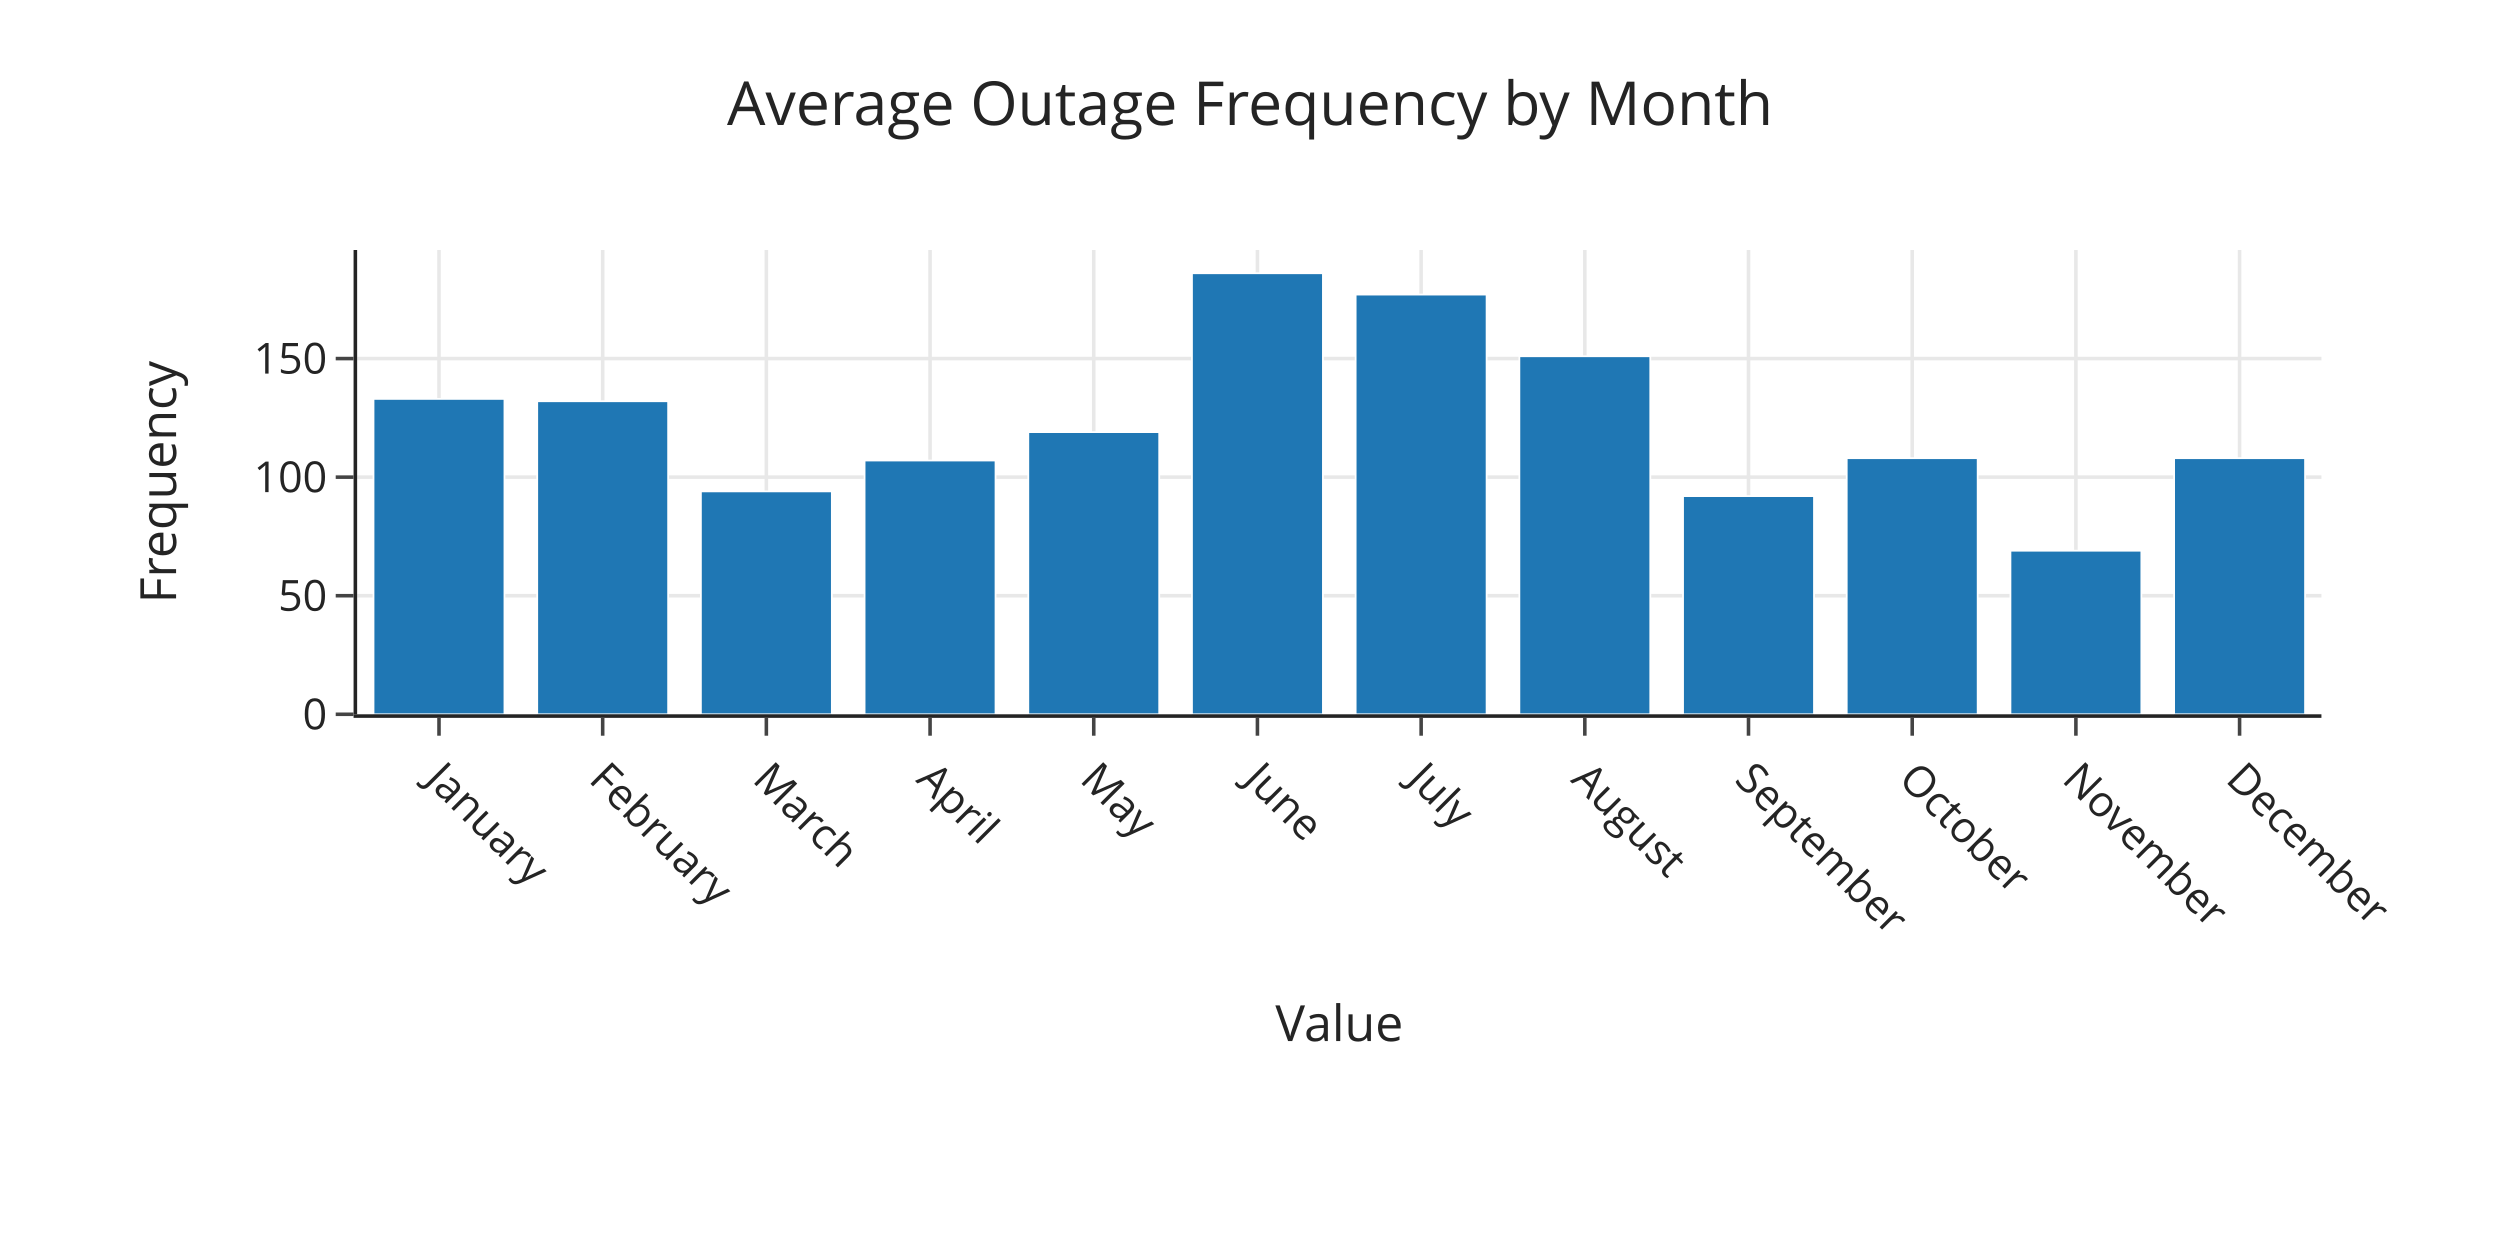
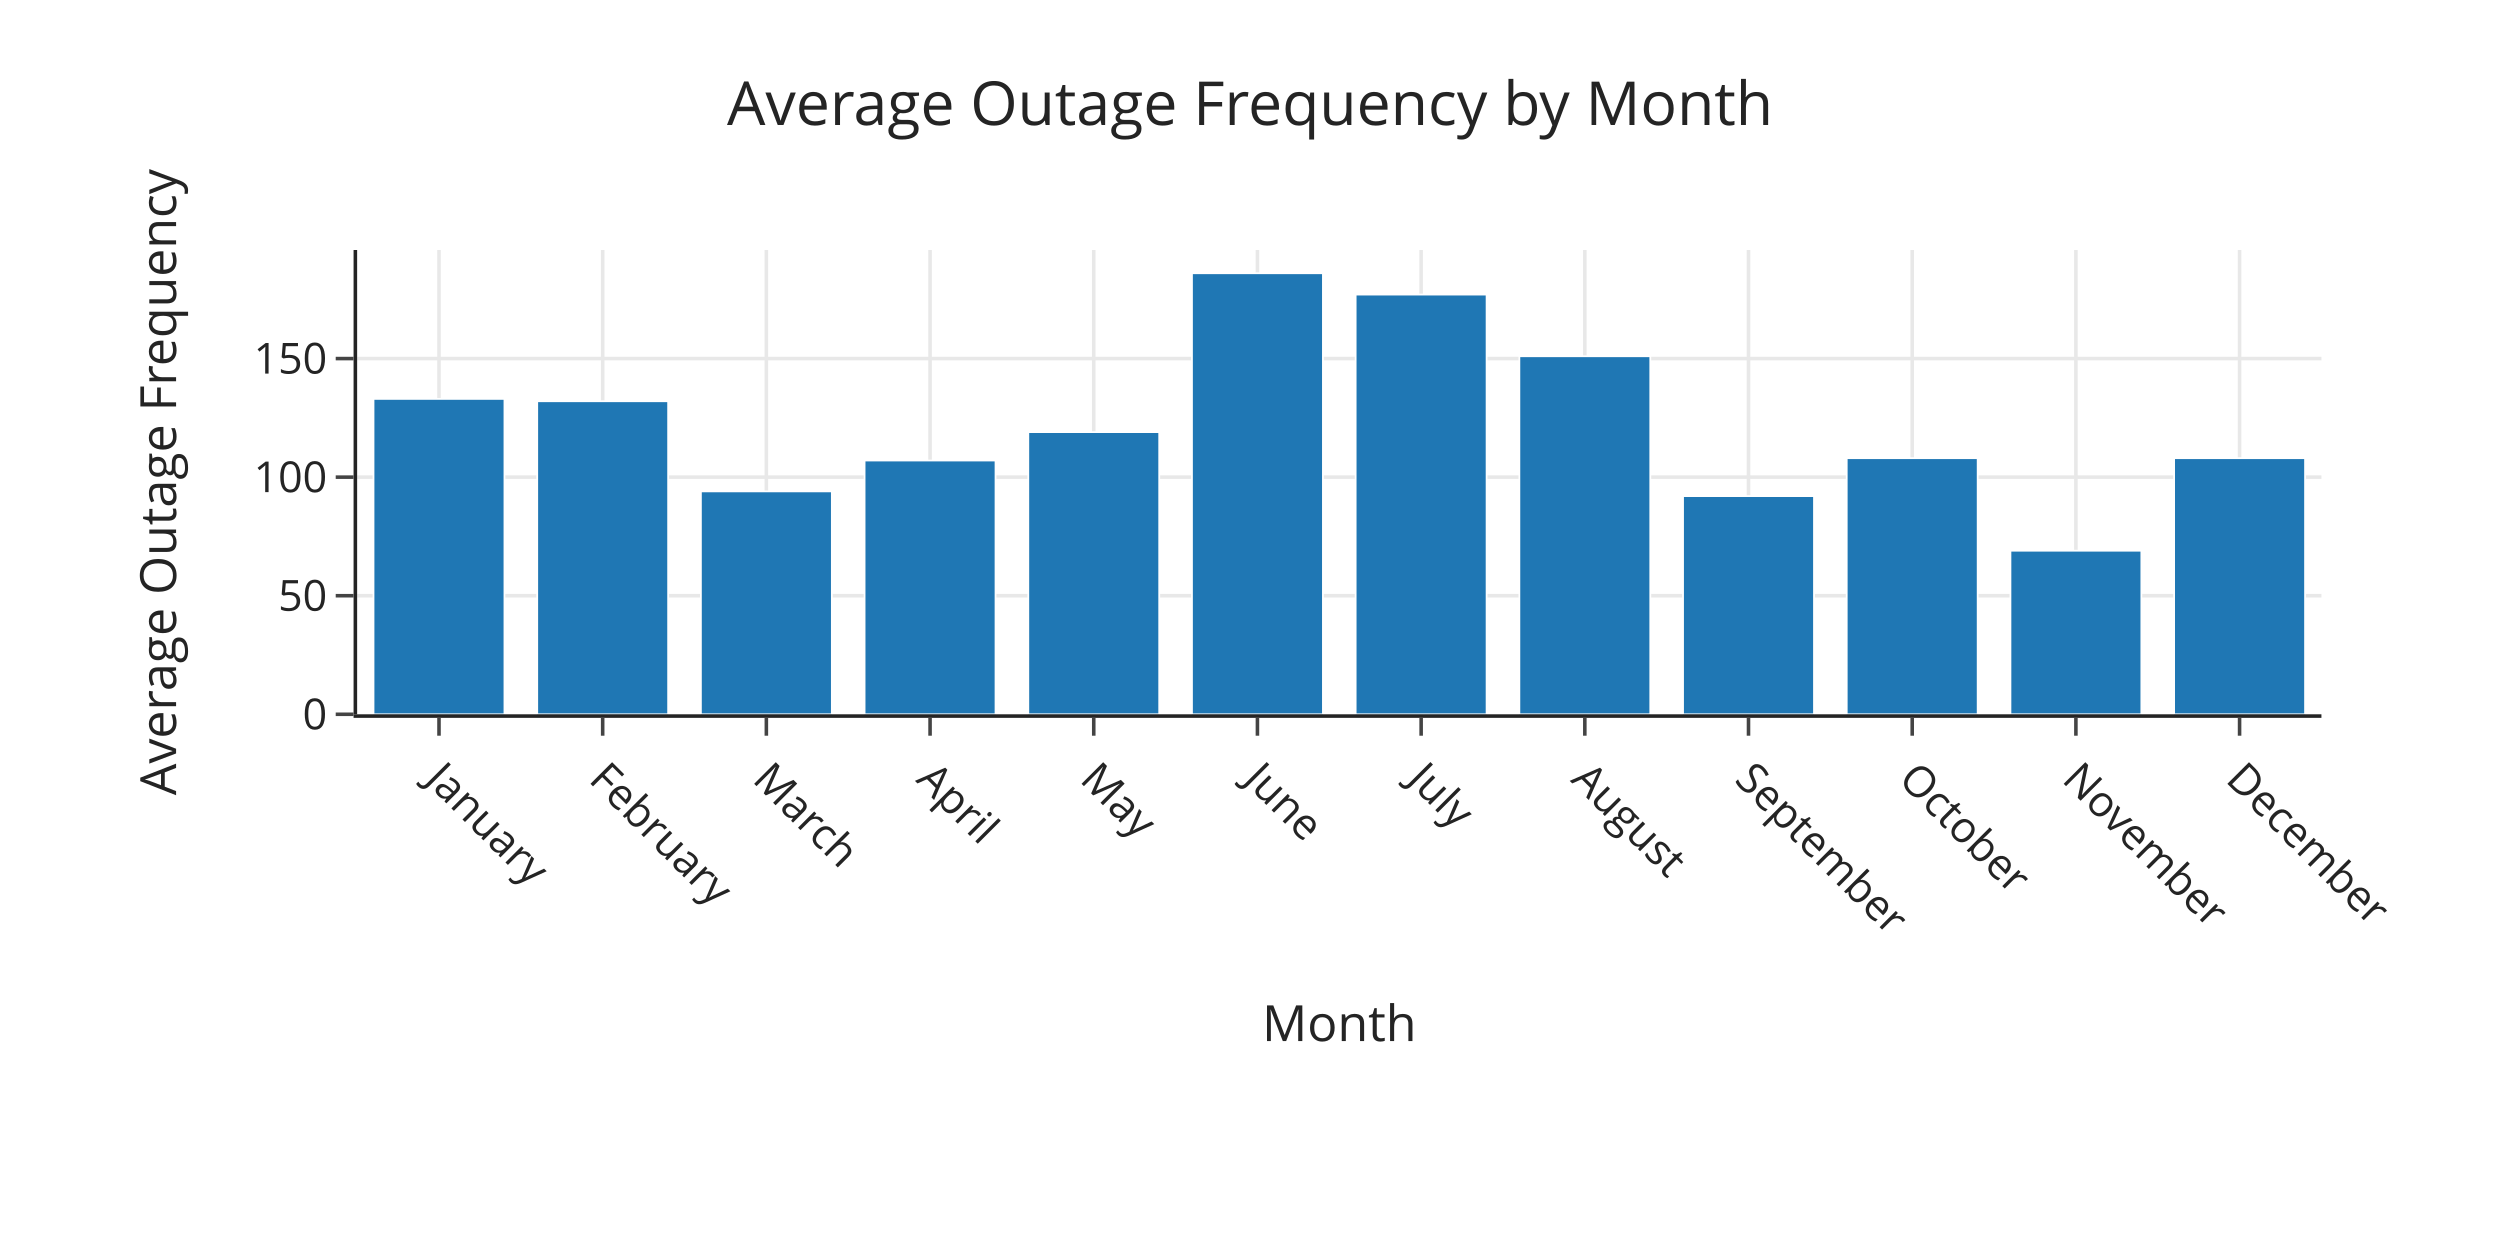
<svg xmlns="http://www.w3.org/2000/svg" class="main-svg" width="700" height="350" style="" viewBox="0 0 700 350">
  <rect x="0" y="0" width="700" height="350" style="fill: rgb(255, 255, 255); fill-opacity: 1;" />
-   <defs id="defs-b93db7">
+   <defs id="defs-6014db">
    <g class="clips">
-       <clipPath id="clipb93db7xyplot" class="plotclip">
+       <clipPath id="clip6014dbxyplot" class="plotclip">
        <rect width="550" height="130" />
      </clipPath>
-       <clipPath class="axesclip" id="clipb93db7x">
+       <clipPath class="axesclip" id="clip6014dbx">
        <rect x="100" y="0" width="550" height="350" />
      </clipPath>
-       <clipPath class="axesclip" id="clipb93db7y">
+       <clipPath class="axesclip" id="clip6014dby">
        <rect x="0" y="70" width="700" height="130" />
      </clipPath>
-       <clipPath class="axesclip" id="clipb93db7xy">
+       <clipPath class="axesclip" id="clip6014dbxy">
        <rect x="100" y="70" width="550" height="130" />
      </clipPath>
    </g>
    <g class="gradients" />
    <g class="patterns" />
  </defs>
  <g class="bglayer" />
  <g class="layer-below">
    <g class="imagelayer" />
    <g class="shapelayer" />
  </g>
  <g class="cartesianlayer">
    <g class="subplot xy">
      <g class="layer-subplot">
        <g class="shapelayer" />
        <g class="imagelayer" />
      </g>
      <g class="minor-gridlayer">
        <g class="x" />
        <g class="y" />
      </g>
      <g class="gridlayer">
        <g class="x">
          <path class="xgrid crisp" transform="translate(122.92,0)" d="M0,70v130" style="stroke: rgb(232, 232, 232); stroke-opacity: 1; stroke-width: 1px;" />
          <path class="xgrid crisp" transform="translate(168.75,0)" d="M0,70v130" style="stroke: rgb(232, 232, 232); stroke-opacity: 1; stroke-width: 1px;" />
          <path class="xgrid crisp" transform="translate(214.58,0)" d="M0,70v130" style="stroke: rgb(232, 232, 232); stroke-opacity: 1; stroke-width: 1px;" />
          <path class="xgrid crisp" transform="translate(260.42,0)" d="M0,70v130" style="stroke: rgb(232, 232, 232); stroke-opacity: 1; stroke-width: 1px;" />
          <path class="xgrid crisp" transform="translate(306.25,0)" d="M0,70v130" style="stroke: rgb(232, 232, 232); stroke-opacity: 1; stroke-width: 1px;" />
          <path class="xgrid crisp" transform="translate(352.08,0)" d="M0,70v130" style="stroke: rgb(232, 232, 232); stroke-opacity: 1; stroke-width: 1px;" />
          <path class="xgrid crisp" transform="translate(397.92,0)" d="M0,70v130" style="stroke: rgb(232, 232, 232); stroke-opacity: 1; stroke-width: 1px;" />
          <path class="xgrid crisp" transform="translate(443.75,0)" d="M0,70v130" style="stroke: rgb(232, 232, 232); stroke-opacity: 1; stroke-width: 1px;" />
          <path class="xgrid crisp" transform="translate(489.58,0)" d="M0,70v130" style="stroke: rgb(232, 232, 232); stroke-opacity: 1; stroke-width: 1px;" />
          <path class="xgrid crisp" transform="translate(535.42,0)" d="M0,70v130" style="stroke: rgb(232, 232, 232); stroke-opacity: 1; stroke-width: 1px;" />
          <path class="xgrid crisp" transform="translate(581.25,0)" d="M0,70v130" style="stroke: rgb(232, 232, 232); stroke-opacity: 1; stroke-width: 1px;" />
          <path class="xgrid crisp" transform="translate(627.08,0)" d="M0,70v130" style="stroke: rgb(232, 232, 232); stroke-opacity: 1; stroke-width: 1px;" />
        </g>
        <g class="y">
          <path class="ygrid crisp" transform="translate(0,166.8)" d="M100,0h550" style="stroke: rgb(232, 232, 232); stroke-opacity: 1; stroke-width: 1px;" />
          <path class="ygrid crisp" transform="translate(0,133.6)" d="M100,0h550" style="stroke: rgb(232, 232, 232); stroke-opacity: 1; stroke-width: 1px;" />
          <path class="ygrid crisp" transform="translate(0,100.4)" d="M100,0h550" style="stroke: rgb(232, 232, 232); stroke-opacity: 1; stroke-width: 1px;" />
        </g>
      </g>
      <g class="zerolinelayer" />
      <g class="layer-between">
        <g class="shapelayer" />
        <g class="imagelayer" />
      </g>
      <path class="xlines-below" />
      <path class="ylines-below" />
      <g class="overlines-below" />
      <g class="xaxislayer-below" />
      <g class="yaxislayer-below" />
      <g class="overaxes-below" />
      <g class="overplot">
-         <g class="xy" transform="translate(100,70)" clip-path="url(#clipb93db7xyplot)">
+         <g class="xy" transform="translate(100,70)" clip-path="url(#clip6014dbxyplot)">
          <g class="barlayer mlayer">
            <g class="trace bars" style="opacity: 1;">
              <g class="points">
                <g class="point">
                  <path d="M4.58,130V41.69H41.25V130Z" style="vector-effect: none; opacity: 1; stroke-width: 0.5px; fill: rgb(31, 119, 180); fill-opacity: 1; stroke: rgb(255, 255, 255); stroke-opacity: 1;" />
                </g>
                <g class="point">
                  <path d="M50.42,130V42.35H87.08V130Z" style="vector-effect: none; opacity: 1; stroke-width: 0.5px; fill: rgb(31, 119, 180); fill-opacity: 1; stroke: rgb(255, 255, 255); stroke-opacity: 1;" />
                </g>
                <g class="point">
                  <path d="M96.25,130V67.59H132.92V130Z" style="vector-effect: none; opacity: 1; stroke-width: 0.5px; fill: rgb(31, 119, 180); fill-opacity: 1; stroke: rgb(255, 255, 255); stroke-opacity: 1;" />
                </g>
                <g class="point">
                  <path d="M142.08,130V58.95H178.75V130Z" style="vector-effect: none; opacity: 1; stroke-width: 0.5px; fill: rgb(31, 119, 180); fill-opacity: 1; stroke: rgb(255, 255, 255); stroke-opacity: 1;" />
                </g>
                <g class="point">
                  <path d="M187.92,130V50.99H224.58V130Z" style="vector-effect: none; opacity: 1; stroke-width: 0.5px; fill: rgb(31, 119, 180); fill-opacity: 1; stroke: rgb(255, 255, 255); stroke-opacity: 1;" />
                </g>
                <g class="point">
                  <path d="M233.75,130V6.5H270.42V130Z" style="vector-effect: none; opacity: 1; stroke-width: 0.5px; fill: rgb(31, 119, 180); fill-opacity: 1; stroke: rgb(255, 255, 255); stroke-opacity: 1;" />
                </g>
                <g class="point">
                  <path d="M279.58,130V12.48H316.25V130Z" style="vector-effect: none; opacity: 1; stroke-width: 0.5px; fill: rgb(31, 119, 180); fill-opacity: 1; stroke: rgb(255, 255, 255); stroke-opacity: 1;" />
                </g>
                <g class="point">
                  <path d="M325.42,130V29.74H362.08V130Z" style="vector-effect: none; opacity: 1; stroke-width: 0.5px; fill: rgb(31, 119, 180); fill-opacity: 1; stroke: rgb(255, 255, 255); stroke-opacity: 1;" />
                </g>
                <g class="point">
                  <path d="M371.25,130V68.91H407.92V130Z" style="vector-effect: none; opacity: 1; stroke-width: 0.5px; fill: rgb(31, 119, 180); fill-opacity: 1; stroke: rgb(255, 255, 255); stroke-opacity: 1;" />
                </g>
                <g class="point">
                  <path d="M417.08,130V58.29H453.75V130Z" style="vector-effect: none; opacity: 1; stroke-width: 0.5px; fill: rgb(31, 119, 180); fill-opacity: 1; stroke: rgb(255, 255, 255); stroke-opacity: 1;" />
                </g>
                <g class="point">
                  <path d="M462.92,130V84.19H499.58V130Z" style="vector-effect: none; opacity: 1; stroke-width: 0.5px; fill: rgb(31, 119, 180); fill-opacity: 1; stroke: rgb(255, 255, 255); stroke-opacity: 1;" />
                </g>
                <g class="point">
                  <path d="M508.75,130V58.29H545.42V130Z" style="vector-effect: none; opacity: 1; stroke-width: 0.5px; fill: rgb(31, 119, 180); fill-opacity: 1; stroke: rgb(255, 255, 255); stroke-opacity: 1;" />
                </g>
              </g>
            </g>
          </g>
        </g>
      </g>
      <path class="xlines-above crisp" d="M99,200.5H650" style="fill: none; stroke-width: 1px; stroke: rgb(36, 36, 36); stroke-opacity: 1;" />
      <path class="ylines-above crisp" d="M99.5,70V200" style="fill: none; stroke-width: 1px; stroke: rgb(36, 36, 36); stroke-opacity: 1;" />
      <g class="overlines-above" />
      <g class="xaxislayer-above">
        <path class="xtick ticks crisp" d="M0,201v5" transform="translate(122.92,0)" style="stroke: rgb(68, 68, 68); stroke-opacity: 1; stroke-width: 1px;" />
        <path class="xtick ticks crisp" d="M0,201v5" transform="translate(168.75,0)" style="stroke: rgb(68, 68, 68); stroke-opacity: 1; stroke-width: 1px;" />
        <path class="xtick ticks crisp" d="M0,201v5" transform="translate(214.58,0)" style="stroke: rgb(68, 68, 68); stroke-opacity: 1; stroke-width: 1px;" />
        <path class="xtick ticks crisp" d="M0,201v5" transform="translate(260.42,0)" style="stroke: rgb(68, 68, 68); stroke-opacity: 1; stroke-width: 1px;" />
        <path class="xtick ticks crisp" d="M0,201v5" transform="translate(306.25,0)" style="stroke: rgb(68, 68, 68); stroke-opacity: 1; stroke-width: 1px;" />
        <path class="xtick ticks crisp" d="M0,201v5" transform="translate(352.08,0)" style="stroke: rgb(68, 68, 68); stroke-opacity: 1; stroke-width: 1px;" />
        <path class="xtick ticks crisp" d="M0,201v5" transform="translate(397.92,0)" style="stroke: rgb(68, 68, 68); stroke-opacity: 1; stroke-width: 1px;" />
        <path class="xtick ticks crisp" d="M0,201v5" transform="translate(443.75,0)" style="stroke: rgb(68, 68, 68); stroke-opacity: 1; stroke-width: 1px;" />
        <path class="xtick ticks crisp" d="M0,201v5" transform="translate(489.58,0)" style="stroke: rgb(68, 68, 68); stroke-opacity: 1; stroke-width: 1px;" />
        <path class="xtick ticks crisp" d="M0,201v5" transform="translate(535.42,0)" style="stroke: rgb(68, 68, 68); stroke-opacity: 1; stroke-width: 1px;" />
        <path class="xtick ticks crisp" d="M0,201v5" transform="translate(581.25,0)" style="stroke: rgb(68, 68, 68); stroke-opacity: 1; stroke-width: 1px;" />
        <path class="xtick ticks crisp" d="M0,201v5" transform="translate(627.08,0)" style="stroke: rgb(68, 68, 68); stroke-opacity: 1; stroke-width: 1px;" />
        <g class="xtick">
          <text text-anchor="start" x="0" y="220.4" transform="translate(122.92,0) rotate(45,0,214.4)" style="font-family: 'Open Sans', verdana, arial, sans-serif; font-size: 12px; fill: rgb(36, 36, 36); fill-opacity: 1; white-space: pre; opacity: 1;">January</text>
        </g>
        <g class="xtick">
          <text text-anchor="start" x="0" y="220.4" transform="translate(168.75,0) rotate(45,0,214.4)" style="font-family: 'Open Sans', verdana, arial, sans-serif; font-size: 12px; fill: rgb(36, 36, 36); fill-opacity: 1; white-space: pre; opacity: 1;">February</text>
        </g>
        <g class="xtick">
          <text text-anchor="start" x="0" y="220.4" transform="translate(214.58,0) rotate(45,0,214.4)" style="font-family: 'Open Sans', verdana, arial, sans-serif; font-size: 12px; fill: rgb(36, 36, 36); fill-opacity: 1; white-space: pre; opacity: 1;">March</text>
        </g>
        <g class="xtick">
          <text text-anchor="start" x="0" y="220.4" transform="translate(260.42,0) rotate(45,0,214.4)" style="font-family: 'Open Sans', verdana, arial, sans-serif; font-size: 12px; fill: rgb(36, 36, 36); fill-opacity: 1; white-space: pre; opacity: 1;">April</text>
        </g>
        <g class="xtick">
          <text text-anchor="start" x="0" y="220.4" transform="translate(306.25,0) rotate(45,0,214.4)" style="font-family: 'Open Sans', verdana, arial, sans-serif; font-size: 12px; fill: rgb(36, 36, 36); fill-opacity: 1; white-space: pre; opacity: 1;">May</text>
        </g>
        <g class="xtick">
          <text text-anchor="start" x="0" y="220.4" transform="translate(352.08,0) rotate(45,0,214.4)" style="font-family: 'Open Sans', verdana, arial, sans-serif; font-size: 12px; fill: rgb(36, 36, 36); fill-opacity: 1; white-space: pre; opacity: 1;">June</text>
        </g>
        <g class="xtick">
          <text text-anchor="start" x="0" y="220.4" transform="translate(397.92,0) rotate(45,0,214.4)" style="font-family: 'Open Sans', verdana, arial, sans-serif; font-size: 12px; fill: rgb(36, 36, 36); fill-opacity: 1; white-space: pre; opacity: 1;">July</text>
        </g>
        <g class="xtick">
          <text text-anchor="start" x="0" y="220.4" transform="translate(443.75,0) rotate(45,0,214.4)" style="font-family: 'Open Sans', verdana, arial, sans-serif; font-size: 12px; fill: rgb(36, 36, 36); fill-opacity: 1; white-space: pre; opacity: 1;">August</text>
        </g>
        <g class="xtick">
          <text text-anchor="start" x="0" y="220.4" transform="translate(489.58,0) rotate(45,0,214.4)" style="font-family: 'Open Sans', verdana, arial, sans-serif; font-size: 12px; fill: rgb(36, 36, 36); fill-opacity: 1; white-space: pre; opacity: 1;">September</text>
        </g>
        <g class="xtick">
          <text text-anchor="start" x="0" y="220.4" transform="translate(535.42,0) rotate(45,0,214.4)" style="font-family: 'Open Sans', verdana, arial, sans-serif; font-size: 12px; fill: rgb(36, 36, 36); fill-opacity: 1; white-space: pre; opacity: 1;">October</text>
        </g>
        <g class="xtick">
          <text text-anchor="start" x="0" y="220.4" transform="translate(581.25,0) rotate(45,0,214.4)" style="font-family: 'Open Sans', verdana, arial, sans-serif; font-size: 12px; fill: rgb(36, 36, 36); fill-opacity: 1; white-space: pre; opacity: 1;">November</text>
        </g>
        <g class="xtick">
          <text text-anchor="start" x="0" y="220.4" transform="translate(627.08,0) rotate(45,0,214.4)" style="font-family: 'Open Sans', verdana, arial, sans-serif; font-size: 12px; fill: rgb(36, 36, 36); fill-opacity: 1; white-space: pre; opacity: 1;">December</text>
        </g>
      </g>
      <g class="yaxislayer-above">
        <path class="ytick ticks crisp" d="M99,0h-5" transform="translate(0,200)" style="stroke: rgb(68, 68, 68); stroke-opacity: 1; stroke-width: 1px;" />
        <path class="ytick ticks crisp" d="M99,0h-5" transform="translate(0,166.8)" style="stroke: rgb(68, 68, 68); stroke-opacity: 1; stroke-width: 1px;" />
        <path class="ytick ticks crisp" d="M99,0h-5" transform="translate(0,133.6)" style="stroke: rgb(68, 68, 68); stroke-opacity: 1; stroke-width: 1px;" />
        <path class="ytick ticks crisp" d="M99,0h-5" transform="translate(0,100.4)" style="stroke: rgb(68, 68, 68); stroke-opacity: 1; stroke-width: 1px;" />
        <g class="ytick">
          <text text-anchor="end" x="91.6" y="4.2" transform="translate(0,200)" style="font-family: 'Open Sans', verdana, arial, sans-serif; font-size: 12px; fill: rgb(36, 36, 36); fill-opacity: 1; white-space: pre; opacity: 1;">0</text>
        </g>
        <g class="ytick">
          <text text-anchor="end" x="91.6" y="4.2" style="font-family: 'Open Sans', verdana, arial, sans-serif; font-size: 12px; fill: rgb(36, 36, 36); fill-opacity: 1; white-space: pre; opacity: 1;" transform="translate(0,166.8)">50</text>
        </g>
        <g class="ytick">
          <text text-anchor="end" x="91.6" y="4.2" style="font-family: 'Open Sans', verdana, arial, sans-serif; font-size: 12px; fill: rgb(36, 36, 36); fill-opacity: 1; white-space: pre; opacity: 1;" transform="translate(0,133.6)">100</text>
        </g>
        <g class="ytick">
          <text text-anchor="end" x="91.6" y="4.2" style="font-family: 'Open Sans', verdana, arial, sans-serif; font-size: 12px; fill: rgb(36, 36, 36); fill-opacity: 1; white-space: pre; opacity: 1;" transform="translate(0,100.4)">150</text>
        </g>
      </g>
      <g class="overaxes-above" />
    </g>
  </g>
  <g class="polarlayer" />
  <g class="smithlayer" />
  <g class="ternarylayer" />
  <g class="geolayer" />
  <g class="funnelarealayer" />
  <g class="pielayer" />
  <g class="iciclelayer" />
  <g class="treemaplayer" />
  <g class="sunburstlayer" />
  <g class="glimages" />
-   <defs id="topdefs-b93db7">
+   <defs id="topdefs-6014db">
    <g class="clips" />
  </defs>
  <g class="layer-above">
    <g class="imagelayer" />
    <g class="shapelayer" />
  </g>
  <g class="infolayer">
    <g class="g-gtitle">
      <text class="gtitle" x="350" y="35" text-anchor="middle" dy="0em" style="opacity: 1; font-family: 'Open Sans', verdana, arial, sans-serif; font-size: 17px; fill: rgb(36, 36, 36); fill-opacity: 1; white-space: pre;">Average Outage Frequency by Month</text>
    </g>
    <g class="g-xtitle">
-       <text class="xtitle" x="375" y="291.505" text-anchor="middle" style="opacity: 1; font-family: 'Open Sans', verdana, arial, sans-serif; font-size: 14px; fill: rgb(36, 36, 36); fill-opacity: 1; white-space: pre;">Value</text>
+       <text class="xtitle" x="375" y="291.505" text-anchor="middle" style="opacity: 1; font-family: 'Open Sans', verdana, arial, sans-serif; font-size: 14px; fill: rgb(36, 36, 36); fill-opacity: 1; white-space: pre;">Month</text>
    </g>
    <g class="g-ytitle">
-       <text class="ytitle" transform="rotate(-90,49.30313,135)" x="49.303" y="135" text-anchor="middle" style="opacity: 1; font-family: 'Open Sans', verdana, arial, sans-serif; font-size: 14px; fill: rgb(36, 36, 36); fill-opacity: 1; white-space: pre;">Frequency</text>
+       <text class="ytitle" transform="rotate(-90,49.30313,135)" x="49.303" y="135" text-anchor="middle" style="opacity: 1; font-family: 'Open Sans', verdana, arial, sans-serif; font-size: 14px; fill: rgb(36, 36, 36); fill-opacity: 1; white-space: pre;">Average Outage Frequency</text>
    </g>
  </g>
</svg>
